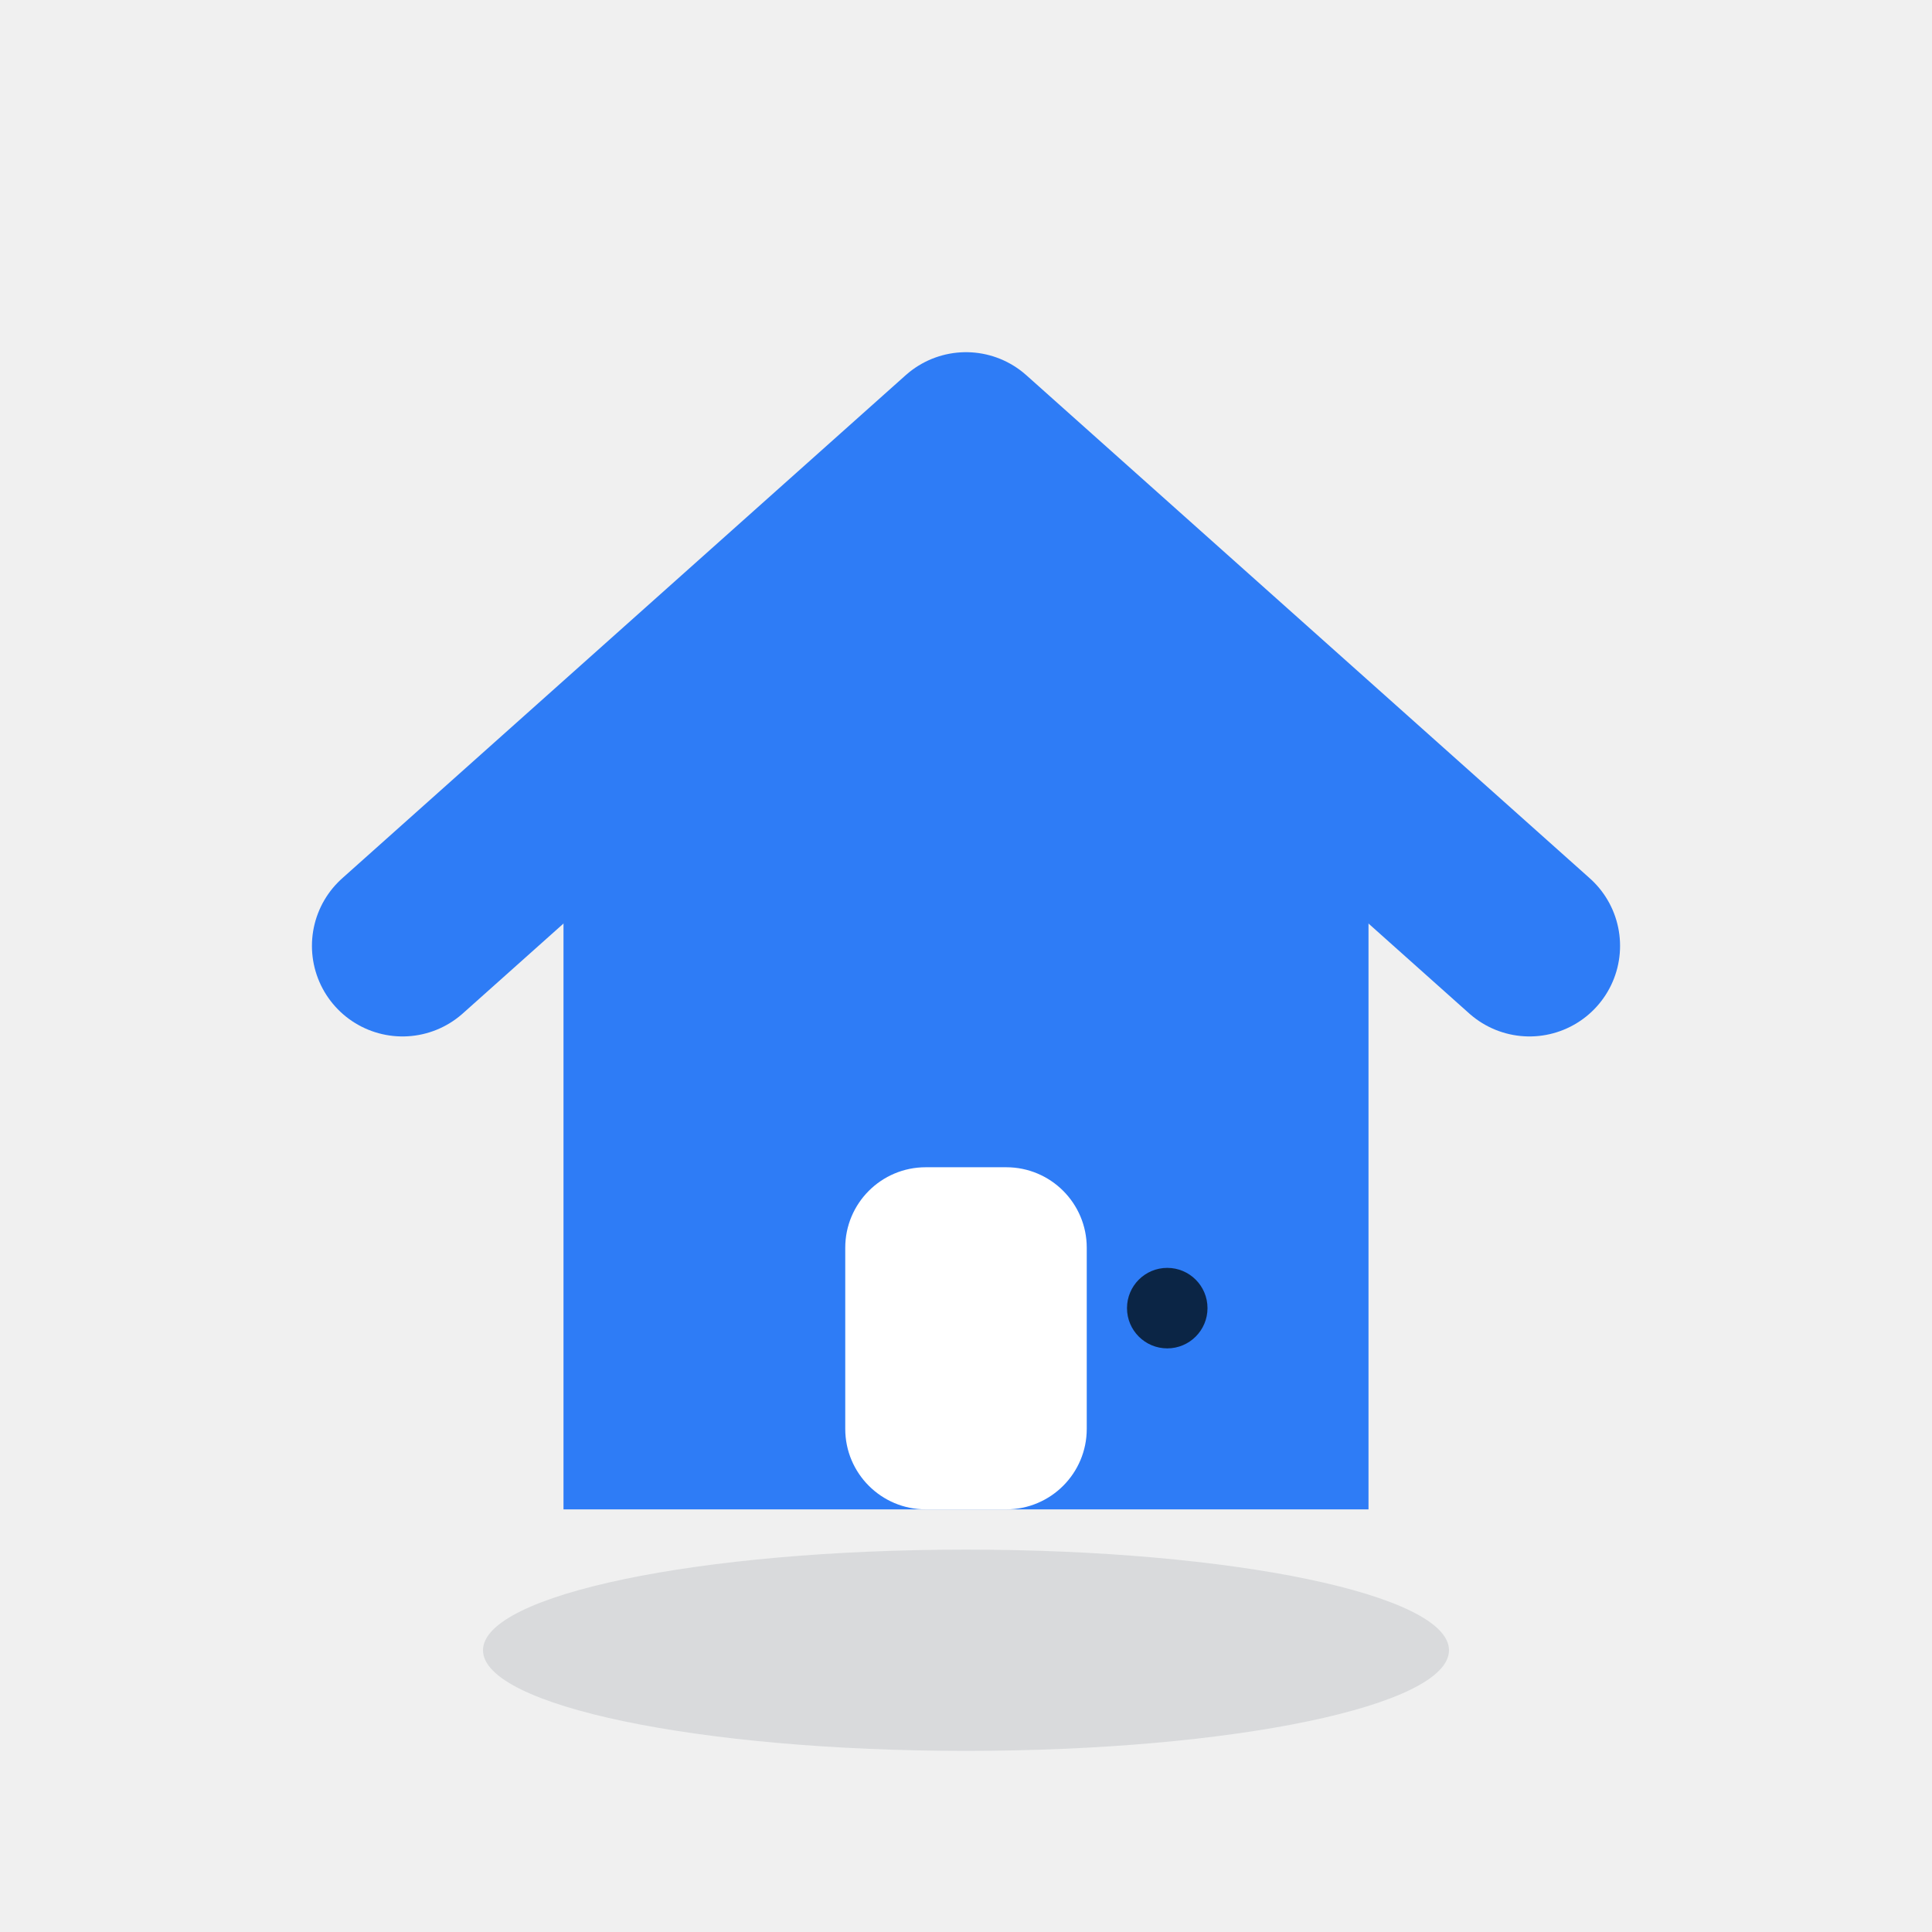
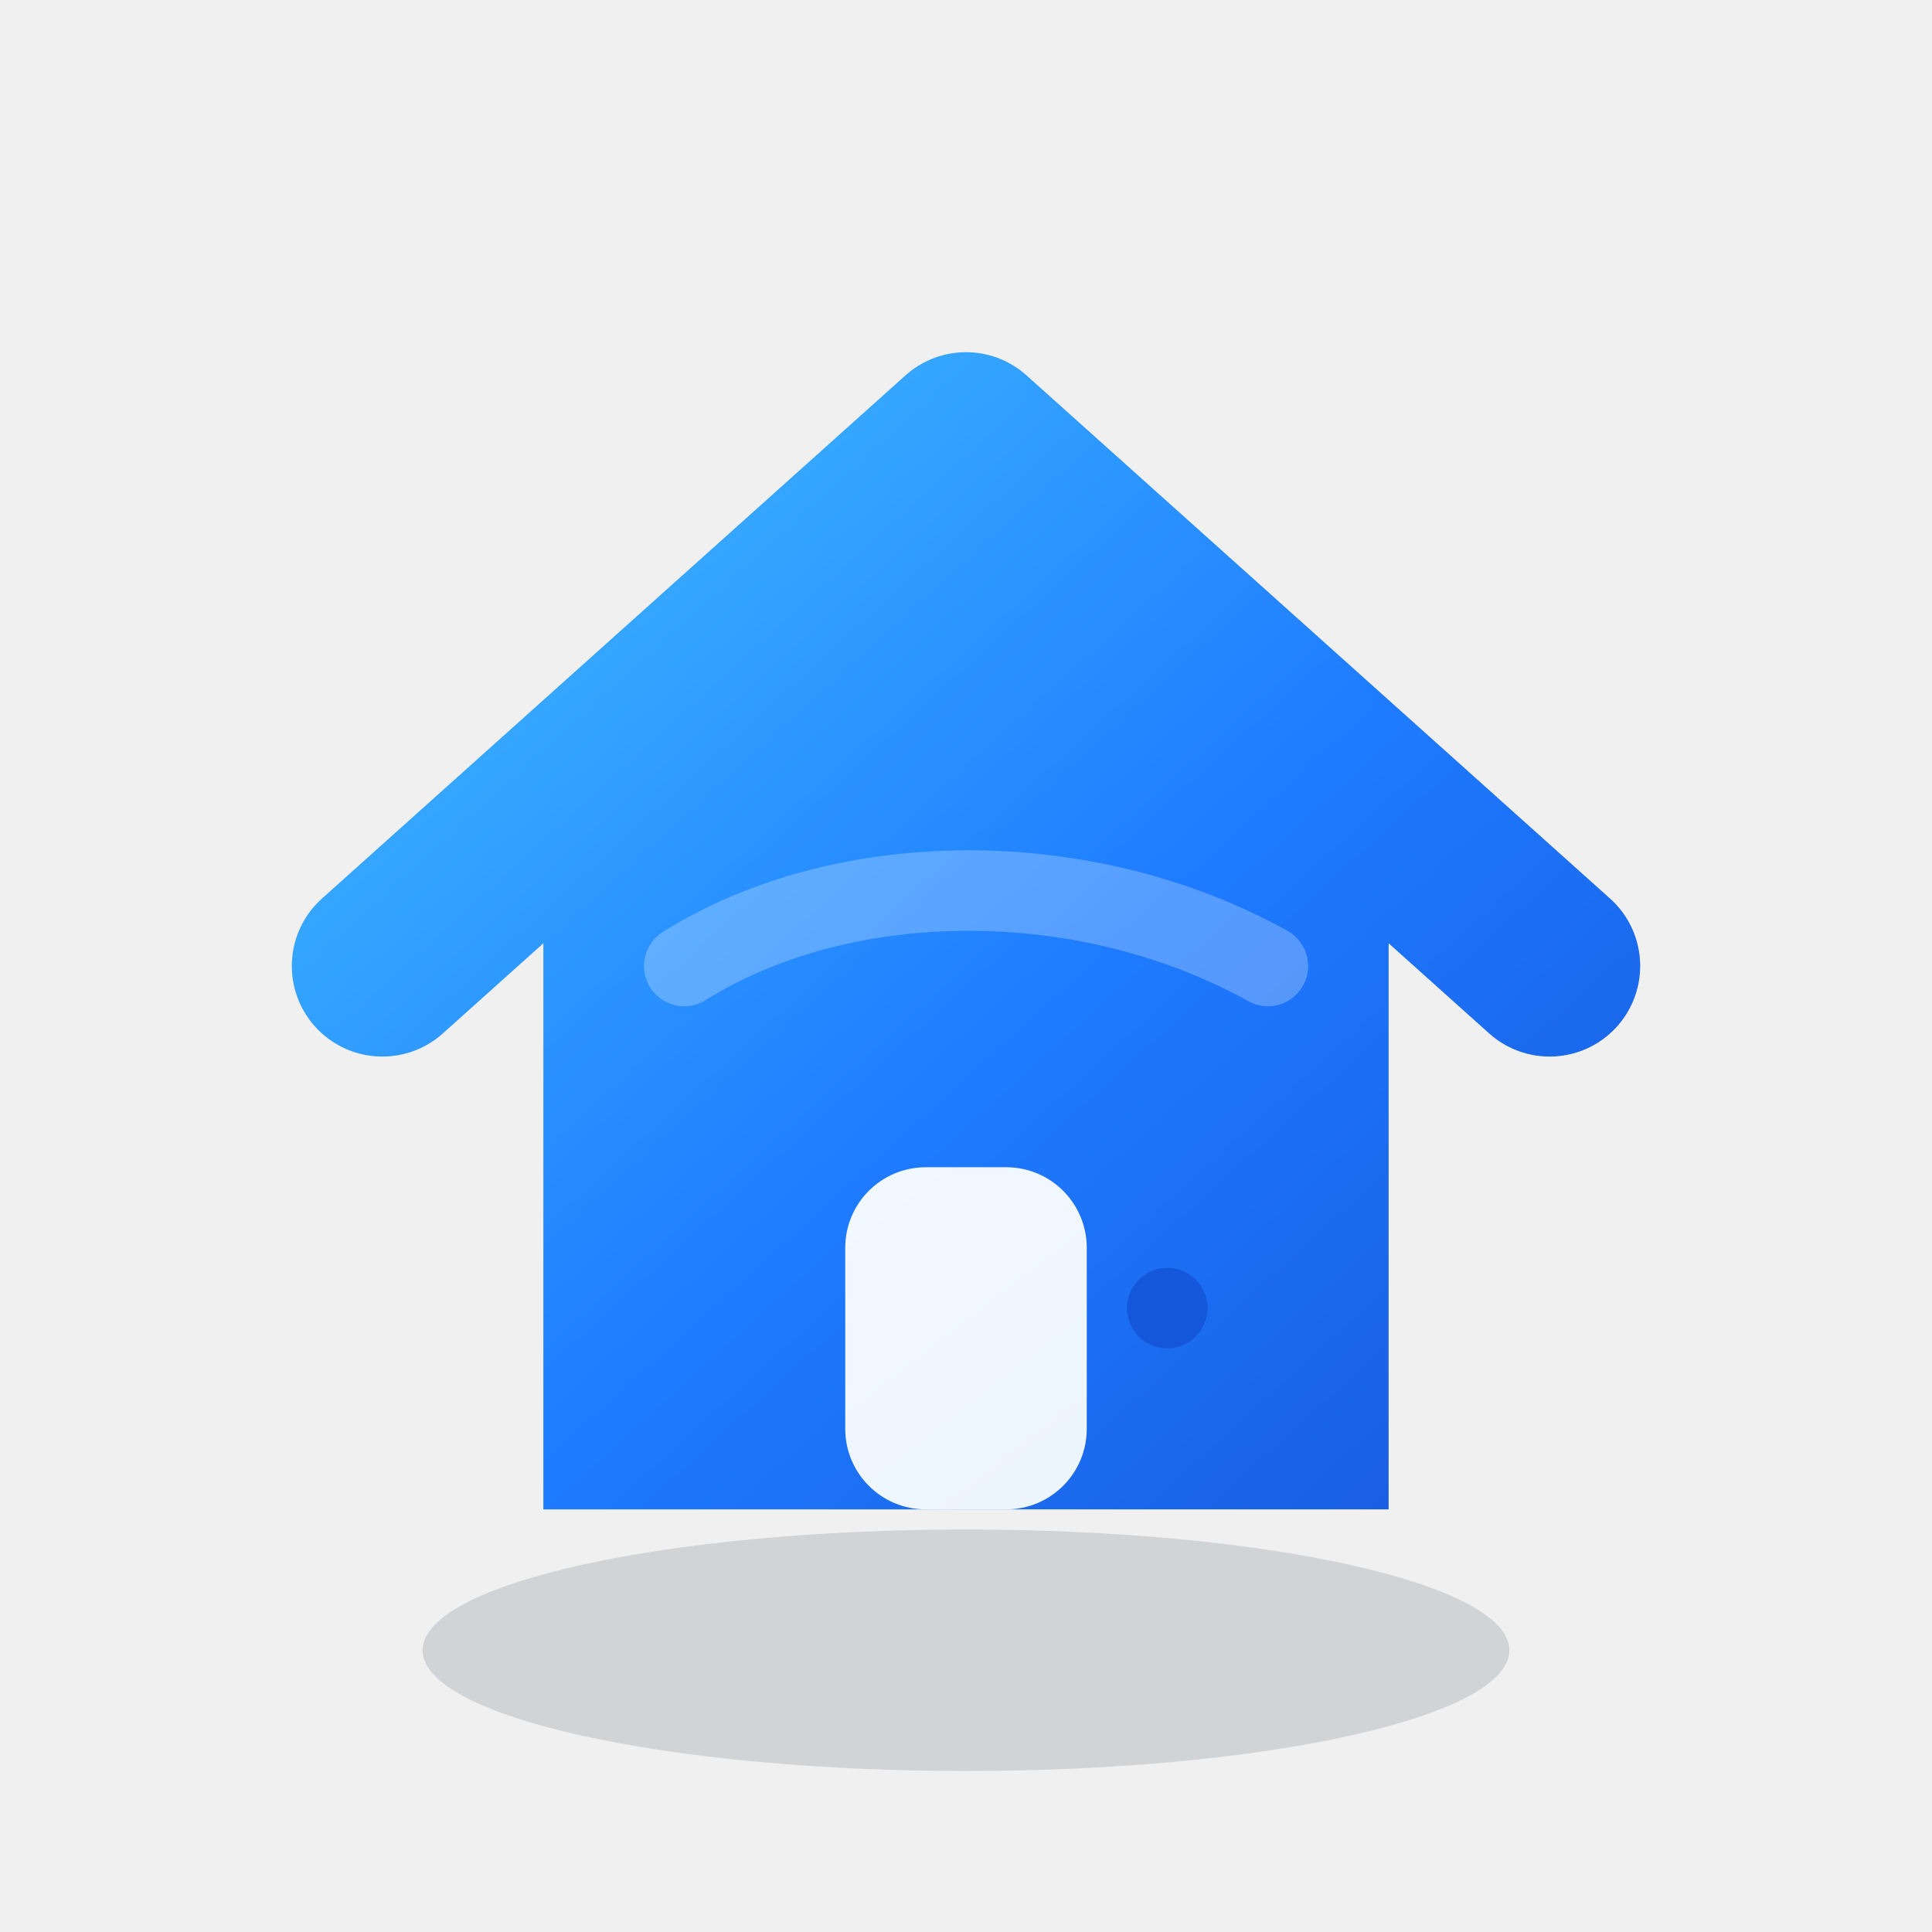
- <svg xmlns="http://www.w3.org/2000/svg" width="96" height="96" viewBox="0 0 96 96" role="img" aria-label="TapGo Home micro illustration">
+ <svg xmlns="http://www.w3.org/2000/svg" width="96" height="96" viewBox="0 0 96 96" fill="none" role="img" aria-label="TapGo Home 3D service icon">
  <defs>
-     <linearGradient id="g" x1="12" y1="8" x2="84" y2="88">
-       <stop stop-color="#2E7CF6" />
-       <stop offset="1" stop-color="#0B2545" />
+     <linearGradient id="blue" x1="18" y1="16" x2="78" y2="82" gradientUnits="userSpaceOnUse">
+       <stop stop-color="#45C5FF" />
+       <stop offset="0.54" stop-color="#1E7BFF" />
+       <stop offset="1" stop-color="#1754D8" />
+     </linearGradient>
+     <linearGradient id="cyan" x1="18" y1="16" x2="78" y2="82" gradientUnits="userSpaceOnUse">
+       <stop stop-color="#5BE7DE" />
+       <stop offset="1" stop-color="#0FA6B6" />
+     </linearGradient>
+     <linearGradient id="green" x1="18" y1="16" x2="78" y2="82" gradientUnits="userSpaceOnUse">
+       <stop stop-color="#72E6A4" />
+       <stop offset="1" stop-color="#16A66A" />
+     </linearGradient>
+     <linearGradient id="orange" x1="18" y1="16" x2="78" y2="82" gradientUnits="userSpaceOnUse">
+       <stop stop-color="#FFD15D" />
+       <stop offset="0.5" stop-color="#FF8A2A" />
+       <stop offset="1" stop-color="#F05A24" />
+     </linearGradient>
+     <linearGradient id="gold" x1="18" y1="16" x2="78" y2="82" gradientUnits="userSpaceOnUse">
+       <stop stop-color="#FFE58A" />
+       <stop offset="0.56" stop-color="#FFBE25" />
+       <stop offset="1" stop-color="#D88A06" />
+     </linearGradient>
+     <linearGradient id="purple" x1="18" y1="16" x2="78" y2="82" gradientUnits="userSpaceOnUse">
+       <stop stop-color="#C8B5FF" />
+       <stop offset="1" stop-color="#6D55F2" />
+     </linearGradient>
+     <linearGradient id="red" x1="18" y1="16" x2="78" y2="82" gradientUnits="userSpaceOnUse">
+       <stop stop-color="#FF9D8D" />
+       <stop offset="1" stop-color="#EC3F54" />
+     </linearGradient>
+     <linearGradient id="slate" x1="18" y1="16" x2="78" y2="82" gradientUnits="userSpaceOnUse">
+       <stop stop-color="#A8B8CC" />
+       <stop offset="1" stop-color="#27435E" />
+     </linearGradient>
+     <linearGradient id="white" x1="24" y1="14" x2="72" y2="76" gradientUnits="userSpaceOnUse">
+       <stop stop-color="#FFFFFF" />
+       <stop offset="1" stop-color="#E9F3FF" />
    </linearGradient>
  </defs>
-   <ellipse cx="48" cy="82" rx="24" ry="5" fill="#061729" opacity="0.10" />
-   <path d="M20 47L48 22L76 47" fill="none" stroke="url(#g)" stroke-width="9" stroke-linecap="round" stroke-linejoin="round" />
-   <path d="M28 44V75H68V44L48 27Z" fill="url(#g)" />
-   <rect x="42" y="58" width="12" height="17" rx="4" fill="#FFFFFF" />
-   <circle cx="58" cy="65" r="2" fill="#0B2545" />
+   <ellipse cx="48" cy="82" rx="27" ry="6" fill="#07213D" opacity="0.14" />
+   <path d="M19 48 48 22l29 26" stroke="url(#blue)" stroke-width="9" stroke-linecap="round" stroke-linejoin="round" />
+   <path d="M27 44v31h42V44L48 27Z" fill="url(#blue)" />
+   <rect x="42" y="58" width="12" height="17" rx="4" fill="url(#white)" />
+   <circle cx="58" cy="65" r="2" fill="#1557DA" />
+   <path d="M34 48c8-5 20-5 29 0" stroke="#FFFFFF" stroke-width="4" stroke-linecap="round" opacity="0.25" />
</svg>
